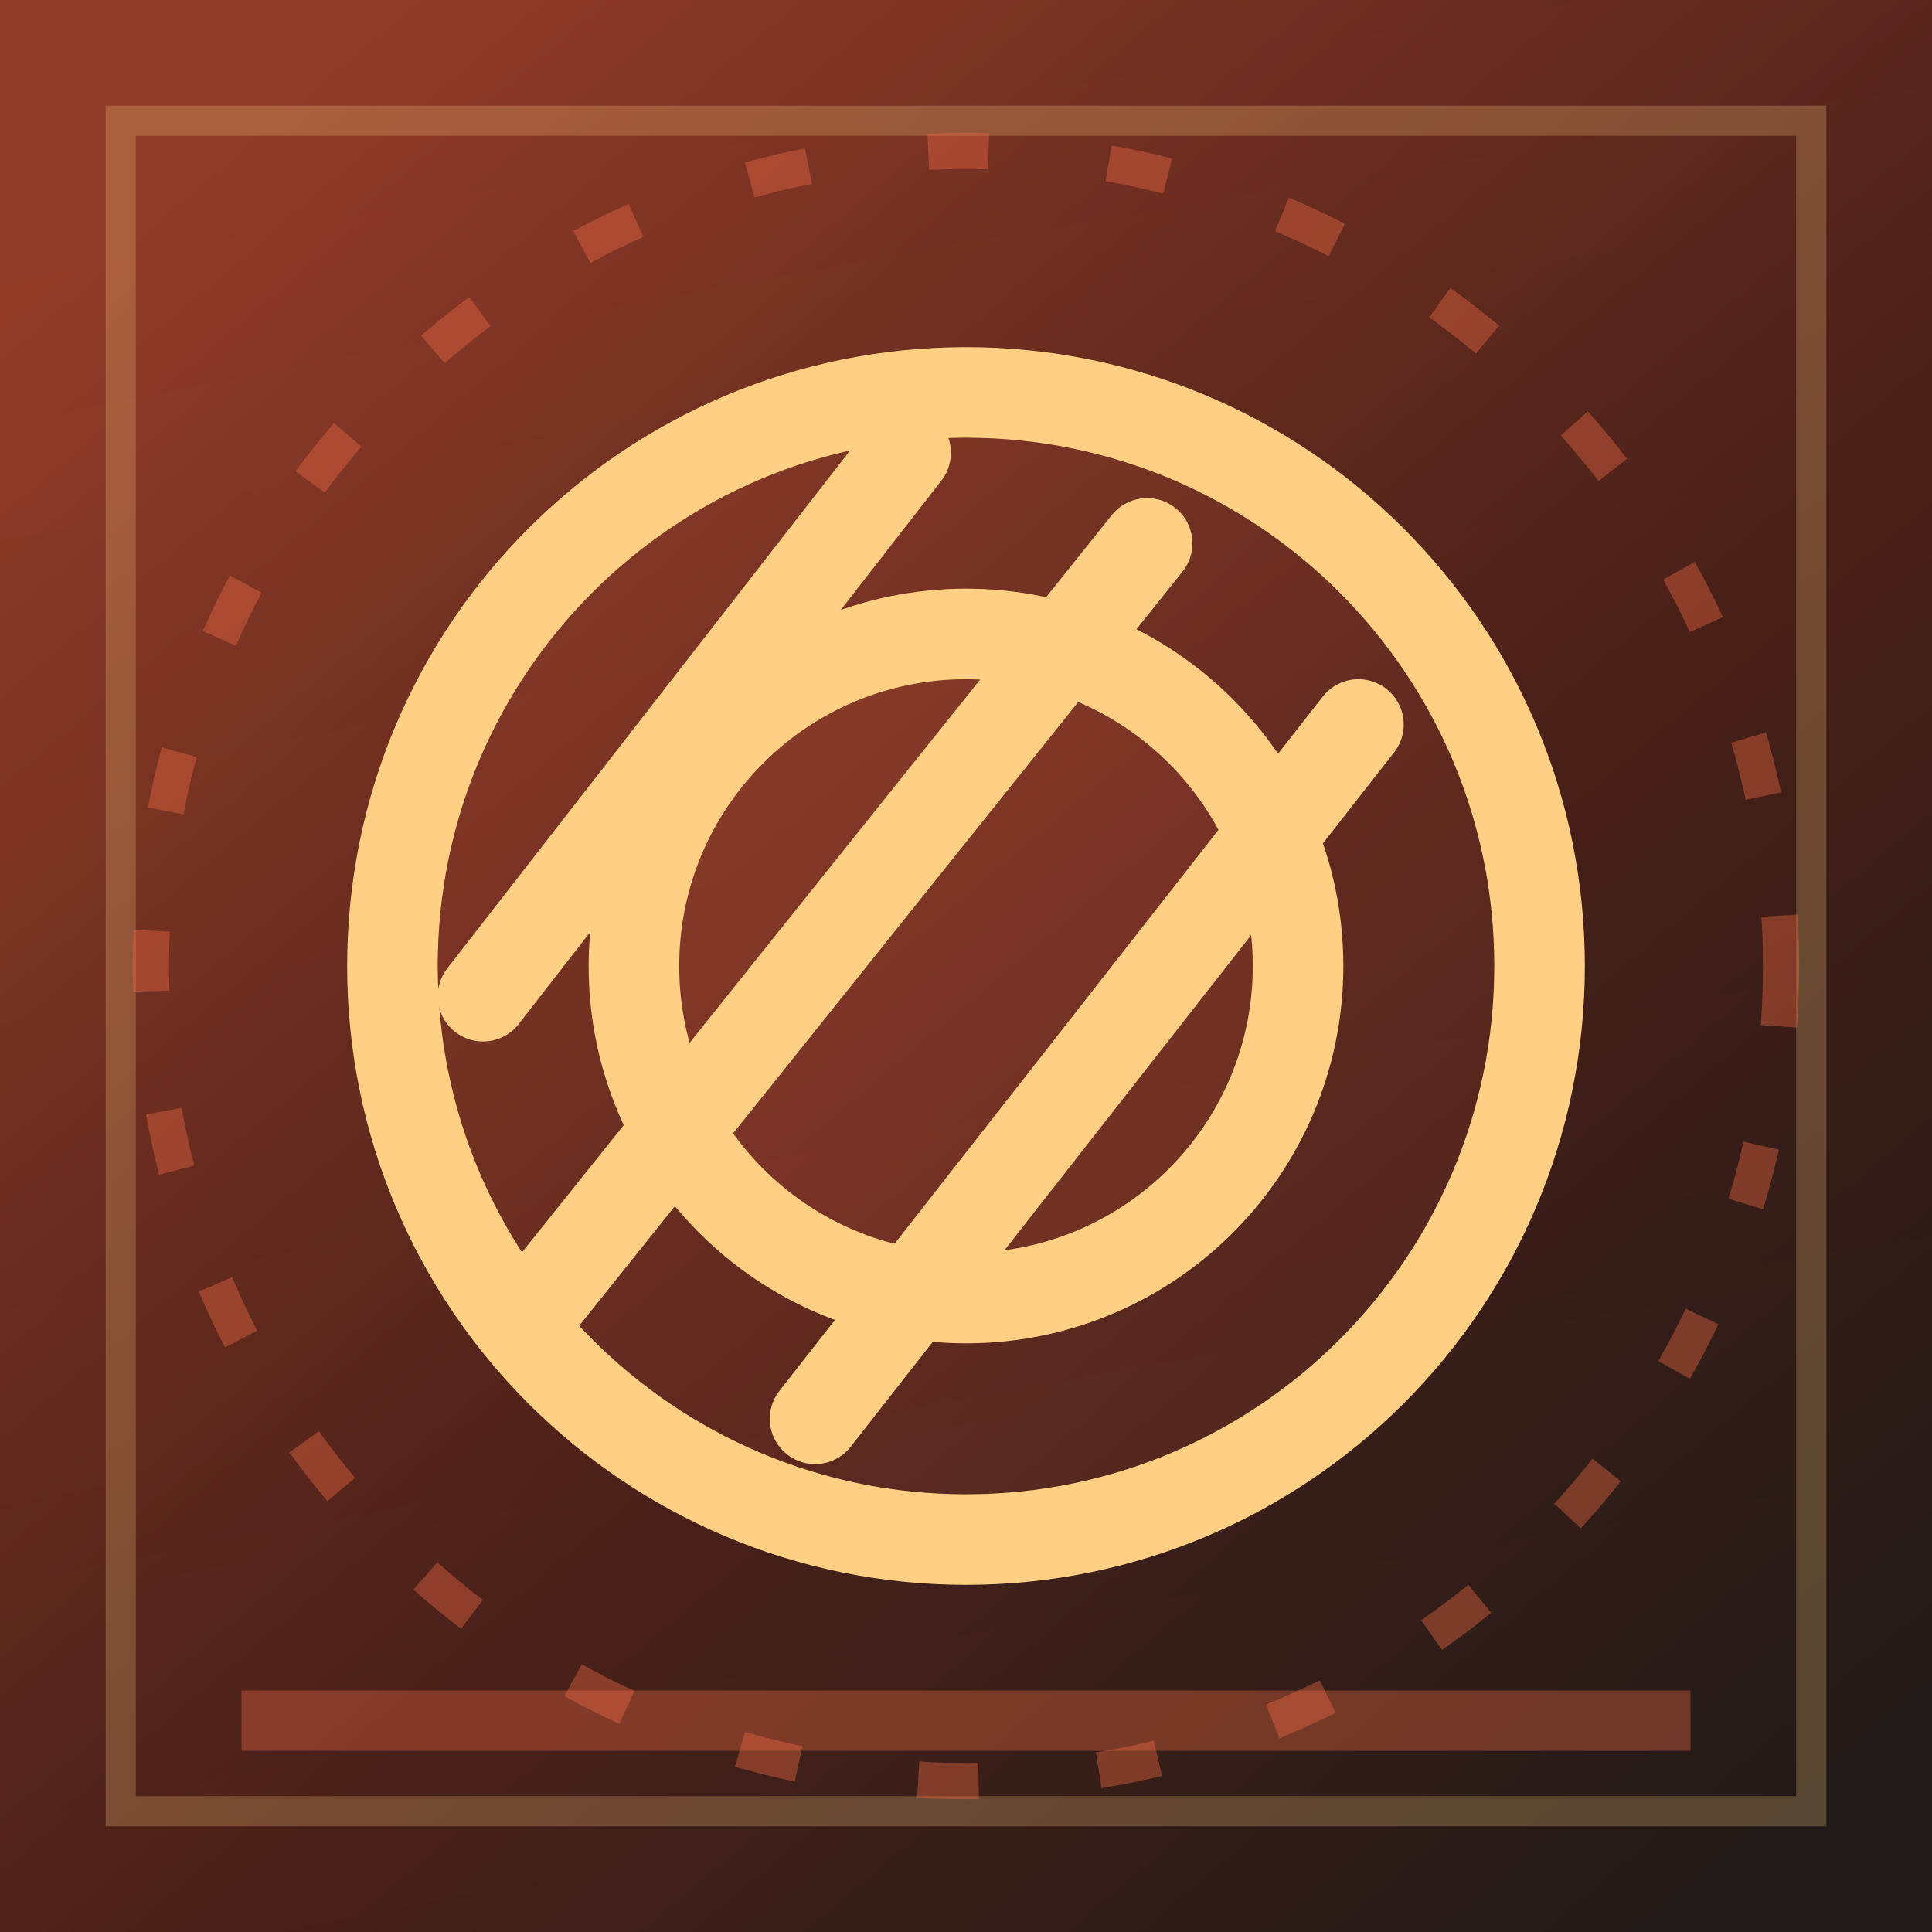
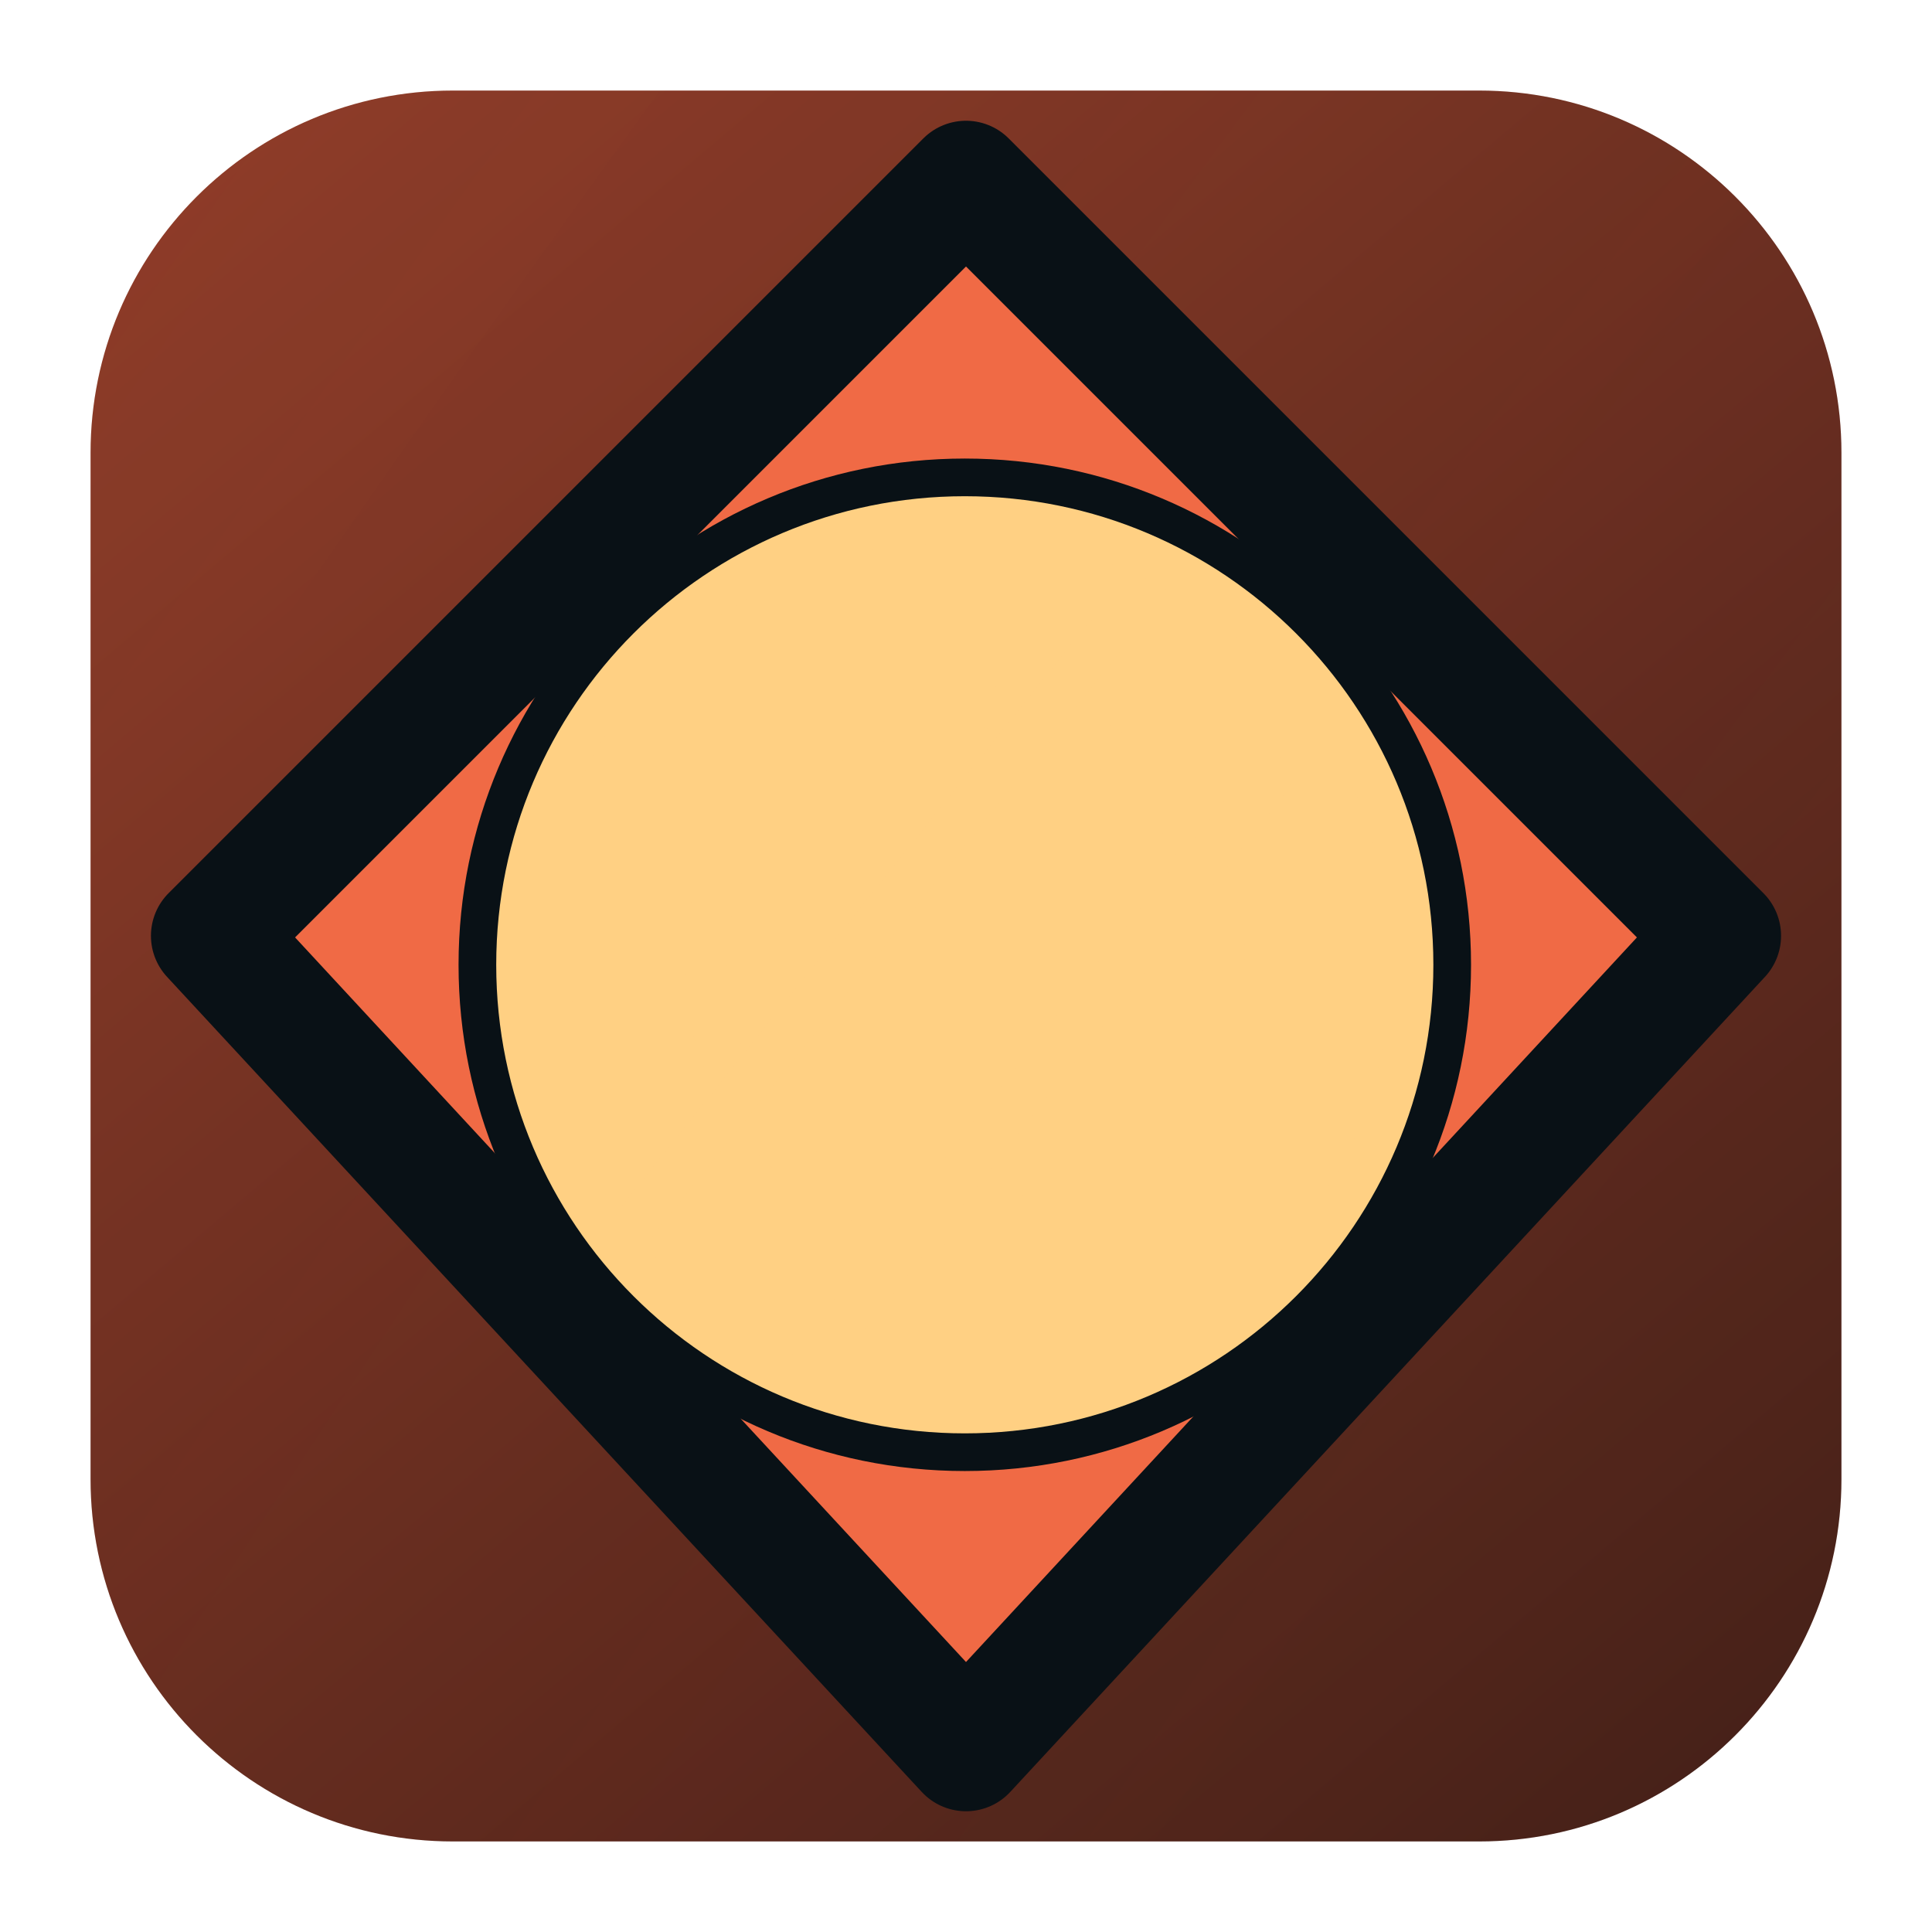
- <svg xmlns="http://www.w3.org/2000/svg" viewBox="0 0 64 64" data-icon-canvas="full" data-icon-kind="status" data-icon-key="bear-status-feral-aftershock">
+ <svg xmlns="http://www.w3.org/2000/svg" viewBox="0 0 64 64" data-icon-canvas="full" data-icon-style="warrior-block" data-icon-kind="status" data-icon-key="bear-status-feral-aftershock">
  <defs>
    <linearGradient id="bg" x1="8" y1="4" x2="57" y2="62" gradientUnits="userSpaceOnUse">
      <stop stop-color="#873725" />
-       <stop offset="0.58" stop-color="#351713" />
-       <stop offset="1" stop-color="#081012" />
+       <stop offset="1" stop-color="#351713" />
    </linearGradient>
    <radialGradient id="glow" cx="0" cy="0" r="1" gradientTransform="translate(23 18) rotate(48) scale(38)">
-       <stop stop-color="#f06a45" stop-opacity=".42" />
+       <stop stop-color="#ffd083" stop-opacity=".3" />
      <stop offset="1" stop-color="#f06a45" stop-opacity="0" />
    </radialGradient>
  </defs>
-   <path fill="url(#bg)" d="M0 0h64v64H0z" />
-   <path fill="url(#glow)" d="M0 0h64v64H0z" />
-   <path d="M4 4h56v56H4z" fill="none" stroke="#ffd083" stroke-opacity=".24" />
-   <g fill="none" stroke="#f06a45" stroke-opacity=".4" stroke-width="1.2">
-     <circle cx="32" cy="32" r="27" stroke-dasharray="2 4" />
+   <rect x="3" y="3" width="58" height="58" rx="12" fill="url(#bg)" />
+   <rect x="3" y="3" width="58" height="58" rx="12" fill="url(#glow)" />
+   <g data-icon-layer="core" fill="#f06a45" stroke="#091116" stroke-width="4" stroke-linejoin="round">
+     <path d="M32 6 57 31 32 58 7 31Z" />
  </g>
-   <g fill="#f06a45" fill-opacity=".13" stroke="#ffd083" stroke-width="3" stroke-linecap="round" stroke-linejoin="round">
+   <g data-icon-layer="symbol-outline" transform="translate(7 7) scale(.78)" fill="#ffd083" stroke="#091116" stroke-width="5" stroke-linecap="round" stroke-linejoin="round">
    <circle cx="32" cy="32" r="19" />
    <circle cx="32" cy="32" r="11" />
    <path d="M18 43l20-25m-11 29 18-23m-29 9 14-18" />
  </g>
-   <path d="M8 57h48" stroke="#f06a45" stroke-opacity=".36" stroke-width="2" />
+   <g data-icon-layer="highlight" transform="translate(7 7) scale(.78)" fill="#ffd083" stroke="#ffd083" stroke-width="1.8" stroke-linecap="round" stroke-linejoin="round">
+     <circle cx="32" cy="32" r="19" />
+     <circle cx="32" cy="32" r="11" />
+     <path d="M18 43l20-25m-11 29 18-23m-29 9 14-18" />
+   </g>
</svg>
